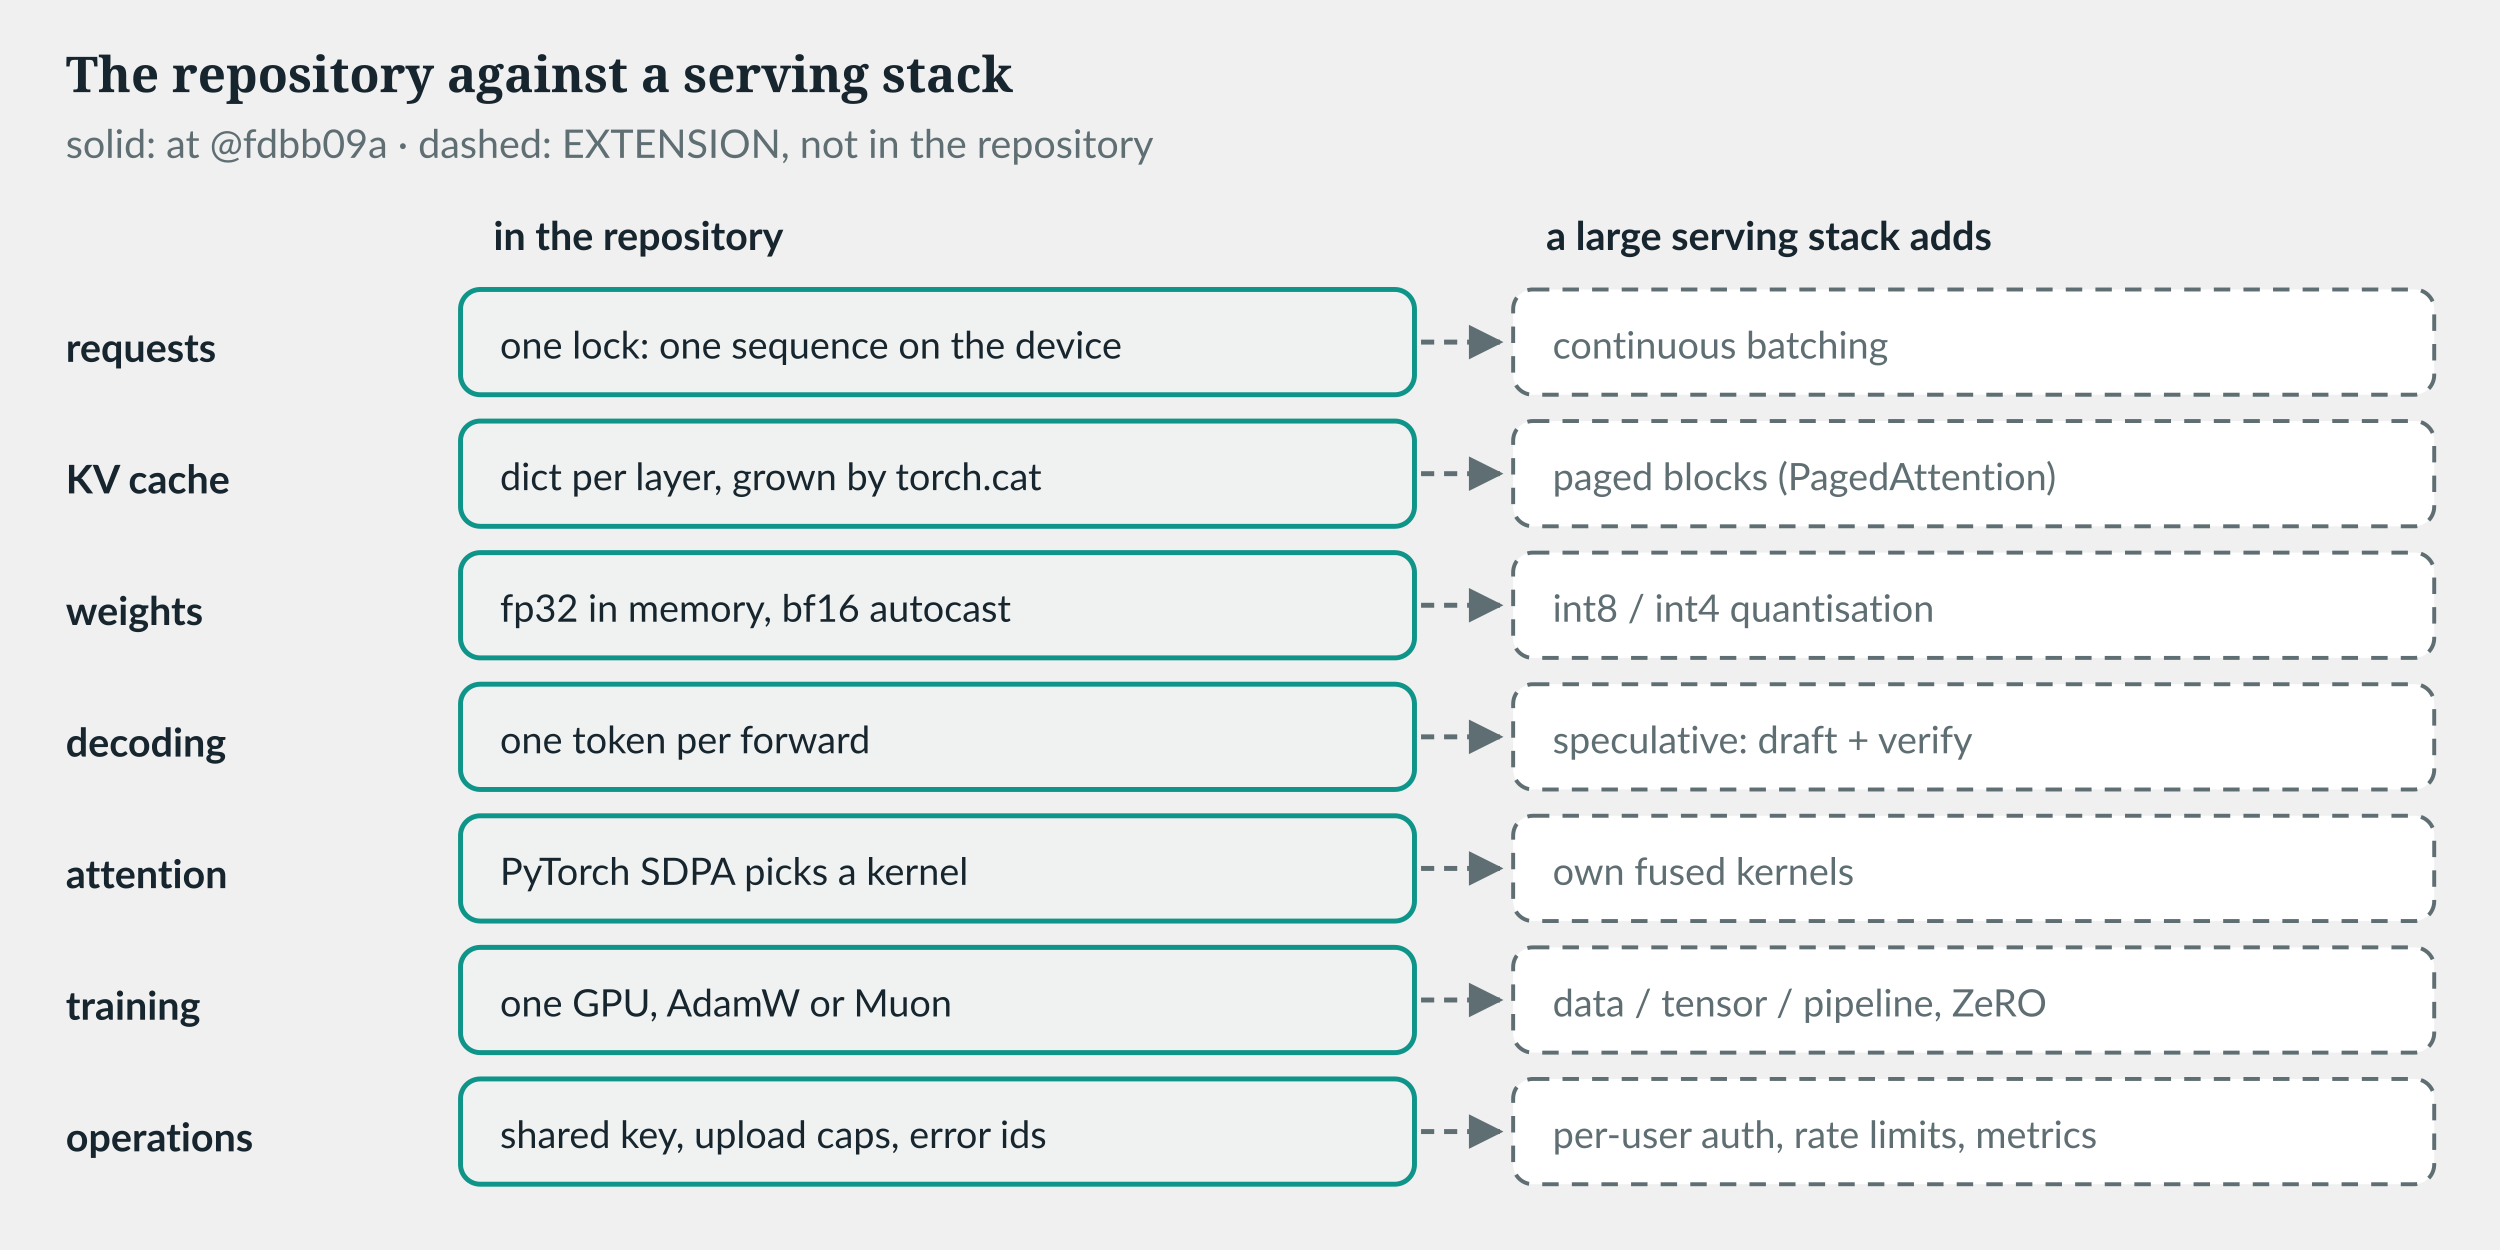
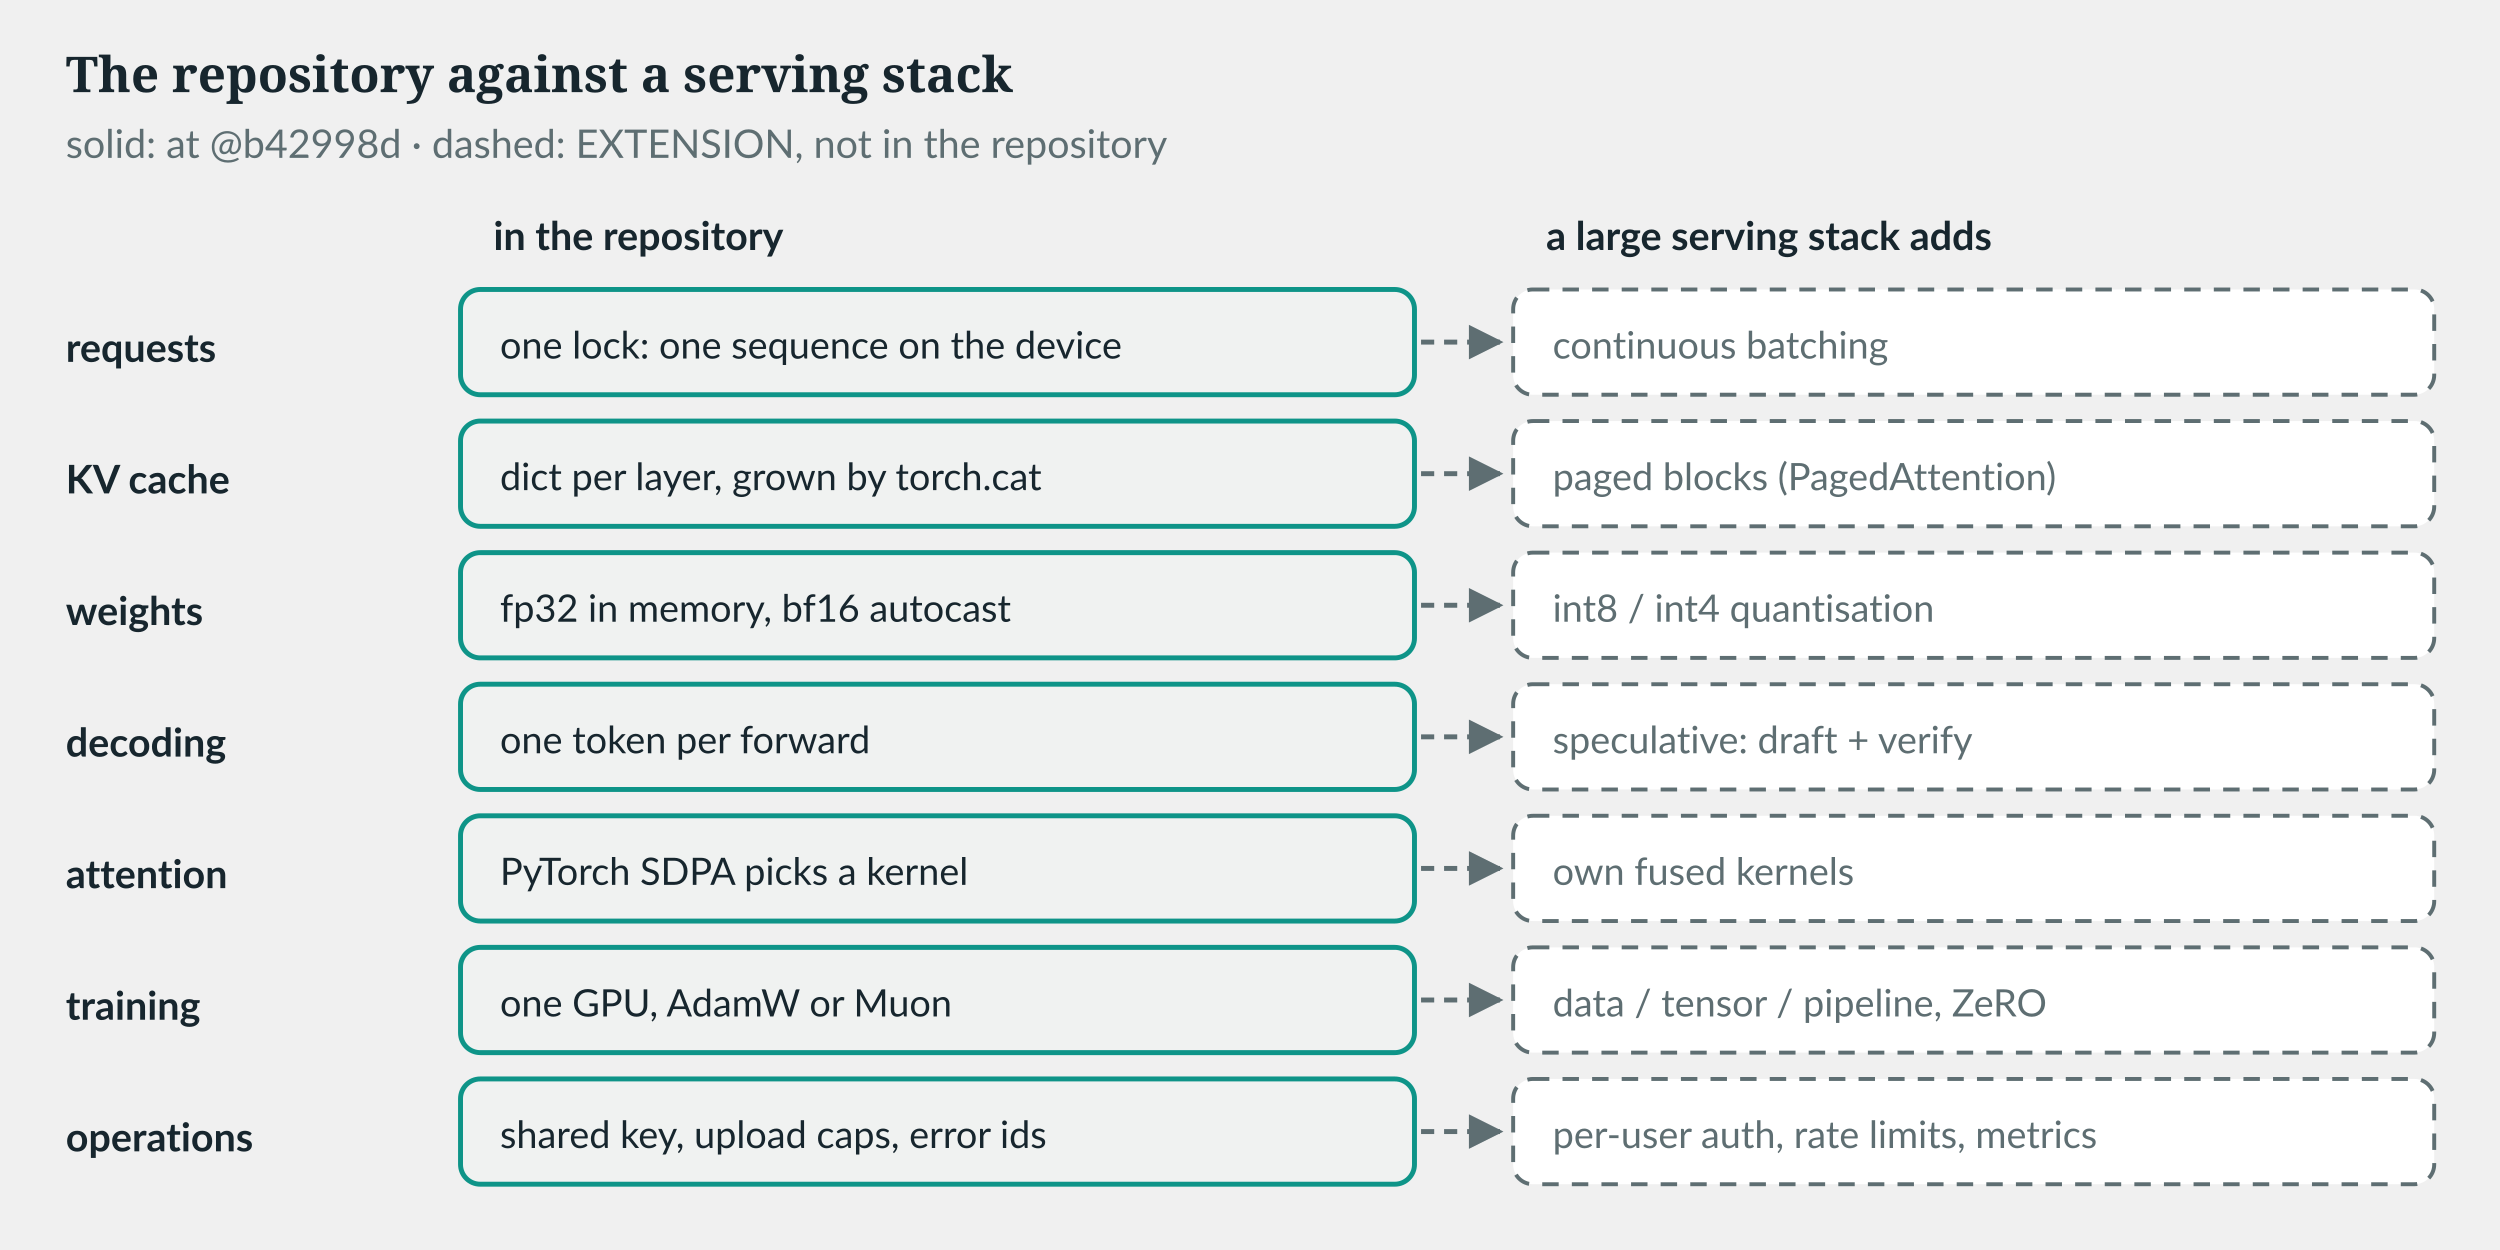
<svg xmlns="http://www.w3.org/2000/svg" viewBox="0 0 760 380" role="img" aria-labelledby="t d" class="figure-svg">
  <defs>
    <pattern id="hatch" width="6" height="6" patternUnits="userSpaceOnUse" patternTransform="rotate(45)">
      <line x1="0" y1="0" x2="0" y2="6" stroke="#DCE1DF" class="f-rule" stroke-width="2" />
    </pattern>
    <marker id="arrow" viewBox="0 0 10 10" refX="9" refY="5" markerWidth="7" markerHeight="7" orient="auto">
      <path d="M0,0 L10,5 L0,10 z" fill="#5E6E72" class="f-muted-fill" />
    </marker>
  </defs>
  <text x="20.0" y="28.0" class="f-ink" fill="#17262E" font-size="15" font-family="Lora, Georgia, serif" font-weight="700" text-anchor="start">The repository against a serving stack</text>
-   <text x="20.0" y="48.0" class="f-muted" fill="#5E6E72" font-size="12" font-family="Lato, 'Segoe UI', system-ui, sans-serif" font-weight="400" text-anchor="start">solid: at @fdbb09a · dashed: EXTENSION, not in the repository</text>
+   <text x="20.0" y="48.0" class="f-muted" fill="#5E6E72" font-size="12" font-family="Lato, 'Segoe UI', system-ui, sans-serif" font-weight="400" text-anchor="start">solid: at @b42998d · dashed: EXTENSION, not in the repository</text>
  <text x="150.0" y="76.0" class="f-ink" fill="#17262E" font-size="12" font-family="Lato, 'Segoe UI', system-ui, sans-serif" font-weight="700" text-anchor="start">in the repository</text>
  <text x="470.0" y="76.0" class="f-ink" fill="#17262E" font-size="12" font-family="Lato, 'Segoe UI', system-ui, sans-serif" font-weight="700" text-anchor="start">a large serving stack adds</text>
  <text x="20.0" y="110.0" class="f-ink" fill="#17262E" font-size="12" font-family="Lato, 'Segoe UI', system-ui, sans-serif" font-weight="700" text-anchor="start">requests</text>
  <rect x="140.0" y="88.0" width="290.0" height="32.0" rx="6" fill="#F0F2F1" class="f-card" stroke="#0E9488" stroke-width="1.5" />
  <text x="152.0" y="109.0" class="f-ink" fill="#17262E" font-size="11.5" font-family="Lato, 'Segoe UI', system-ui, sans-serif" font-weight="400" text-anchor="start">one lock: one sequence on the device</text>
  <line x1="432.0" y1="104.0" x2="456.0" y2="104.0" stroke="#5E6E72" class="f-muted-stroke" stroke-width="1.5" marker-end="url(#arrow)" stroke-dasharray="4 3" />
  <rect x="460.0" y="88.0" width="280.0" height="32.0" rx="6" fill="#FFFFFF" class="f-paper" stroke="#5E6E72" stroke-width="1.2" stroke-dasharray="5 4" />
  <text x="472.0" y="109.0" class="f-muted" fill="#5E6E72" font-size="11.5" font-family="Lato, 'Segoe UI', system-ui, sans-serif" font-weight="400" text-anchor="start">continuous batching</text>
  <text x="20.0" y="150.0" class="f-ink" fill="#17262E" font-size="12" font-family="Lato, 'Segoe UI', system-ui, sans-serif" font-weight="700" text-anchor="start">KV cache</text>
  <rect x="140.0" y="128.0" width="290.0" height="32.0" rx="6" fill="#F0F2F1" class="f-card" stroke="#0E9488" stroke-width="1.5" />
  <text x="152.0" y="149.0" class="f-ink" fill="#17262E" font-size="11.5" font-family="Lato, 'Segoe UI', system-ui, sans-serif" font-weight="400" text-anchor="start">dict per layer, grown by torch.cat</text>
  <line x1="432.0" y1="144.0" x2="456.0" y2="144.0" stroke="#5E6E72" class="f-muted-stroke" stroke-width="1.5" marker-end="url(#arrow)" stroke-dasharray="4 3" />
  <rect x="460.0" y="128.0" width="280.0" height="32.0" rx="6" fill="#FFFFFF" class="f-paper" stroke="#5E6E72" stroke-width="1.2" stroke-dasharray="5 4" />
  <text x="472.0" y="149.0" class="f-muted" fill="#5E6E72" font-size="11.5" font-family="Lato, 'Segoe UI', system-ui, sans-serif" font-weight="400" text-anchor="start">paged blocks (PagedAttention)</text>
  <text x="20.0" y="190.0" class="f-ink" fill="#17262E" font-size="12" font-family="Lato, 'Segoe UI', system-ui, sans-serif" font-weight="700" text-anchor="start">weights</text>
  <rect x="140.0" y="168.0" width="290.0" height="32.0" rx="6" fill="#F0F2F1" class="f-card" stroke="#0E9488" stroke-width="1.5" />
  <text x="152.0" y="189.0" class="f-ink" fill="#17262E" font-size="11.5" font-family="Lato, 'Segoe UI', system-ui, sans-serif" font-weight="400" text-anchor="start">fp32 in memory, bf16 autocast</text>
  <line x1="432.0" y1="184.0" x2="456.0" y2="184.0" stroke="#5E6E72" class="f-muted-stroke" stroke-width="1.5" marker-end="url(#arrow)" stroke-dasharray="4 3" />
  <rect x="460.0" y="168.0" width="280.0" height="32.0" rx="6" fill="#FFFFFF" class="f-paper" stroke="#5E6E72" stroke-width="1.2" stroke-dasharray="5 4" />
  <text x="472.0" y="189.0" class="f-muted" fill="#5E6E72" font-size="11.5" font-family="Lato, 'Segoe UI', system-ui, sans-serif" font-weight="400" text-anchor="start">int8 / int4 quantisation</text>
  <text x="20.0" y="230.0" class="f-ink" fill="#17262E" font-size="12" font-family="Lato, 'Segoe UI', system-ui, sans-serif" font-weight="700" text-anchor="start">decoding</text>
  <rect x="140.0" y="208.0" width="290.0" height="32.0" rx="6" fill="#F0F2F1" class="f-card" stroke="#0E9488" stroke-width="1.5" />
  <text x="152.0" y="229.0" class="f-ink" fill="#17262E" font-size="11.5" font-family="Lato, 'Segoe UI', system-ui, sans-serif" font-weight="400" text-anchor="start">one token per forward</text>
  <line x1="432.0" y1="224.0" x2="456.0" y2="224.0" stroke="#5E6E72" class="f-muted-stroke" stroke-width="1.5" marker-end="url(#arrow)" stroke-dasharray="4 3" />
  <rect x="460.0" y="208.0" width="280.0" height="32.0" rx="6" fill="#FFFFFF" class="f-paper" stroke="#5E6E72" stroke-width="1.2" stroke-dasharray="5 4" />
  <text x="472.0" y="229.0" class="f-muted" fill="#5E6E72" font-size="11.5" font-family="Lato, 'Segoe UI', system-ui, sans-serif" font-weight="400" text-anchor="start">speculative: draft + verify</text>
  <text x="20.0" y="270.0" class="f-ink" fill="#17262E" font-size="12" font-family="Lato, 'Segoe UI', system-ui, sans-serif" font-weight="700" text-anchor="start">attention</text>
  <rect x="140.0" y="248.0" width="290.0" height="32.0" rx="6" fill="#F0F2F1" class="f-card" stroke="#0E9488" stroke-width="1.5" />
  <text x="152.0" y="269.0" class="f-ink" fill="#17262E" font-size="11.5" font-family="Lato, 'Segoe UI', system-ui, sans-serif" font-weight="400" text-anchor="start">PyTorch SDPA picks a kernel</text>
  <line x1="432.0" y1="264.0" x2="456.0" y2="264.0" stroke="#5E6E72" class="f-muted-stroke" stroke-width="1.5" marker-end="url(#arrow)" stroke-dasharray="4 3" />
  <rect x="460.0" y="248.0" width="280.0" height="32.0" rx="6" fill="#FFFFFF" class="f-paper" stroke="#5E6E72" stroke-width="1.2" stroke-dasharray="5 4" />
  <text x="472.0" y="269.0" class="f-muted" fill="#5E6E72" font-size="11.5" font-family="Lato, 'Segoe UI', system-ui, sans-serif" font-weight="400" text-anchor="start">own fused kernels</text>
  <text x="20.0" y="310.0" class="f-ink" fill="#17262E" font-size="12" font-family="Lato, 'Segoe UI', system-ui, sans-serif" font-weight="700" text-anchor="start">training</text>
  <rect x="140.0" y="288.0" width="290.0" height="32.0" rx="6" fill="#F0F2F1" class="f-card" stroke="#0E9488" stroke-width="1.5" />
  <text x="152.0" y="309.0" class="f-ink" fill="#17262E" font-size="11.5" font-family="Lato, 'Segoe UI', system-ui, sans-serif" font-weight="400" text-anchor="start">one GPU, AdamW or Muon</text>
  <line x1="432.0" y1="304.0" x2="456.0" y2="304.0" stroke="#5E6E72" class="f-muted-stroke" stroke-width="1.5" marker-end="url(#arrow)" stroke-dasharray="4 3" />
  <rect x="460.0" y="288.0" width="280.0" height="32.0" rx="6" fill="#FFFFFF" class="f-paper" stroke="#5E6E72" stroke-width="1.2" stroke-dasharray="5 4" />
  <text x="472.0" y="309.0" class="f-muted" fill="#5E6E72" font-size="11.5" font-family="Lato, 'Segoe UI', system-ui, sans-serif" font-weight="400" text-anchor="start">data / tensor / pipeline, ZeRO</text>
  <text x="20.0" y="350.0" class="f-ink" fill="#17262E" font-size="12" font-family="Lato, 'Segoe UI', system-ui, sans-serif" font-weight="700" text-anchor="start">operations</text>
  <rect x="140.0" y="328.0" width="290.0" height="32.0" rx="6" fill="#F0F2F1" class="f-card" stroke="#0E9488" stroke-width="1.5" />
  <text x="152.0" y="349.0" class="f-ink" fill="#17262E" font-size="11.5" font-family="Lato, 'Segoe UI', system-ui, sans-serif" font-weight="400" text-anchor="start">shared key, upload caps, error ids</text>
  <line x1="432.0" y1="344.0" x2="456.0" y2="344.0" stroke="#5E6E72" class="f-muted-stroke" stroke-width="1.5" marker-end="url(#arrow)" stroke-dasharray="4 3" />
  <rect x="460.0" y="328.0" width="280.0" height="32.0" rx="6" fill="#FFFFFF" class="f-paper" stroke="#5E6E72" stroke-width="1.2" stroke-dasharray="5 4" />
  <text x="472.0" y="349.0" class="f-muted" fill="#5E6E72" font-size="11.5" font-family="Lato, 'Segoe UI', system-ui, sans-serif" font-weight="400" text-anchor="start">per-user auth, rate limits, metrics</text>
</svg>
